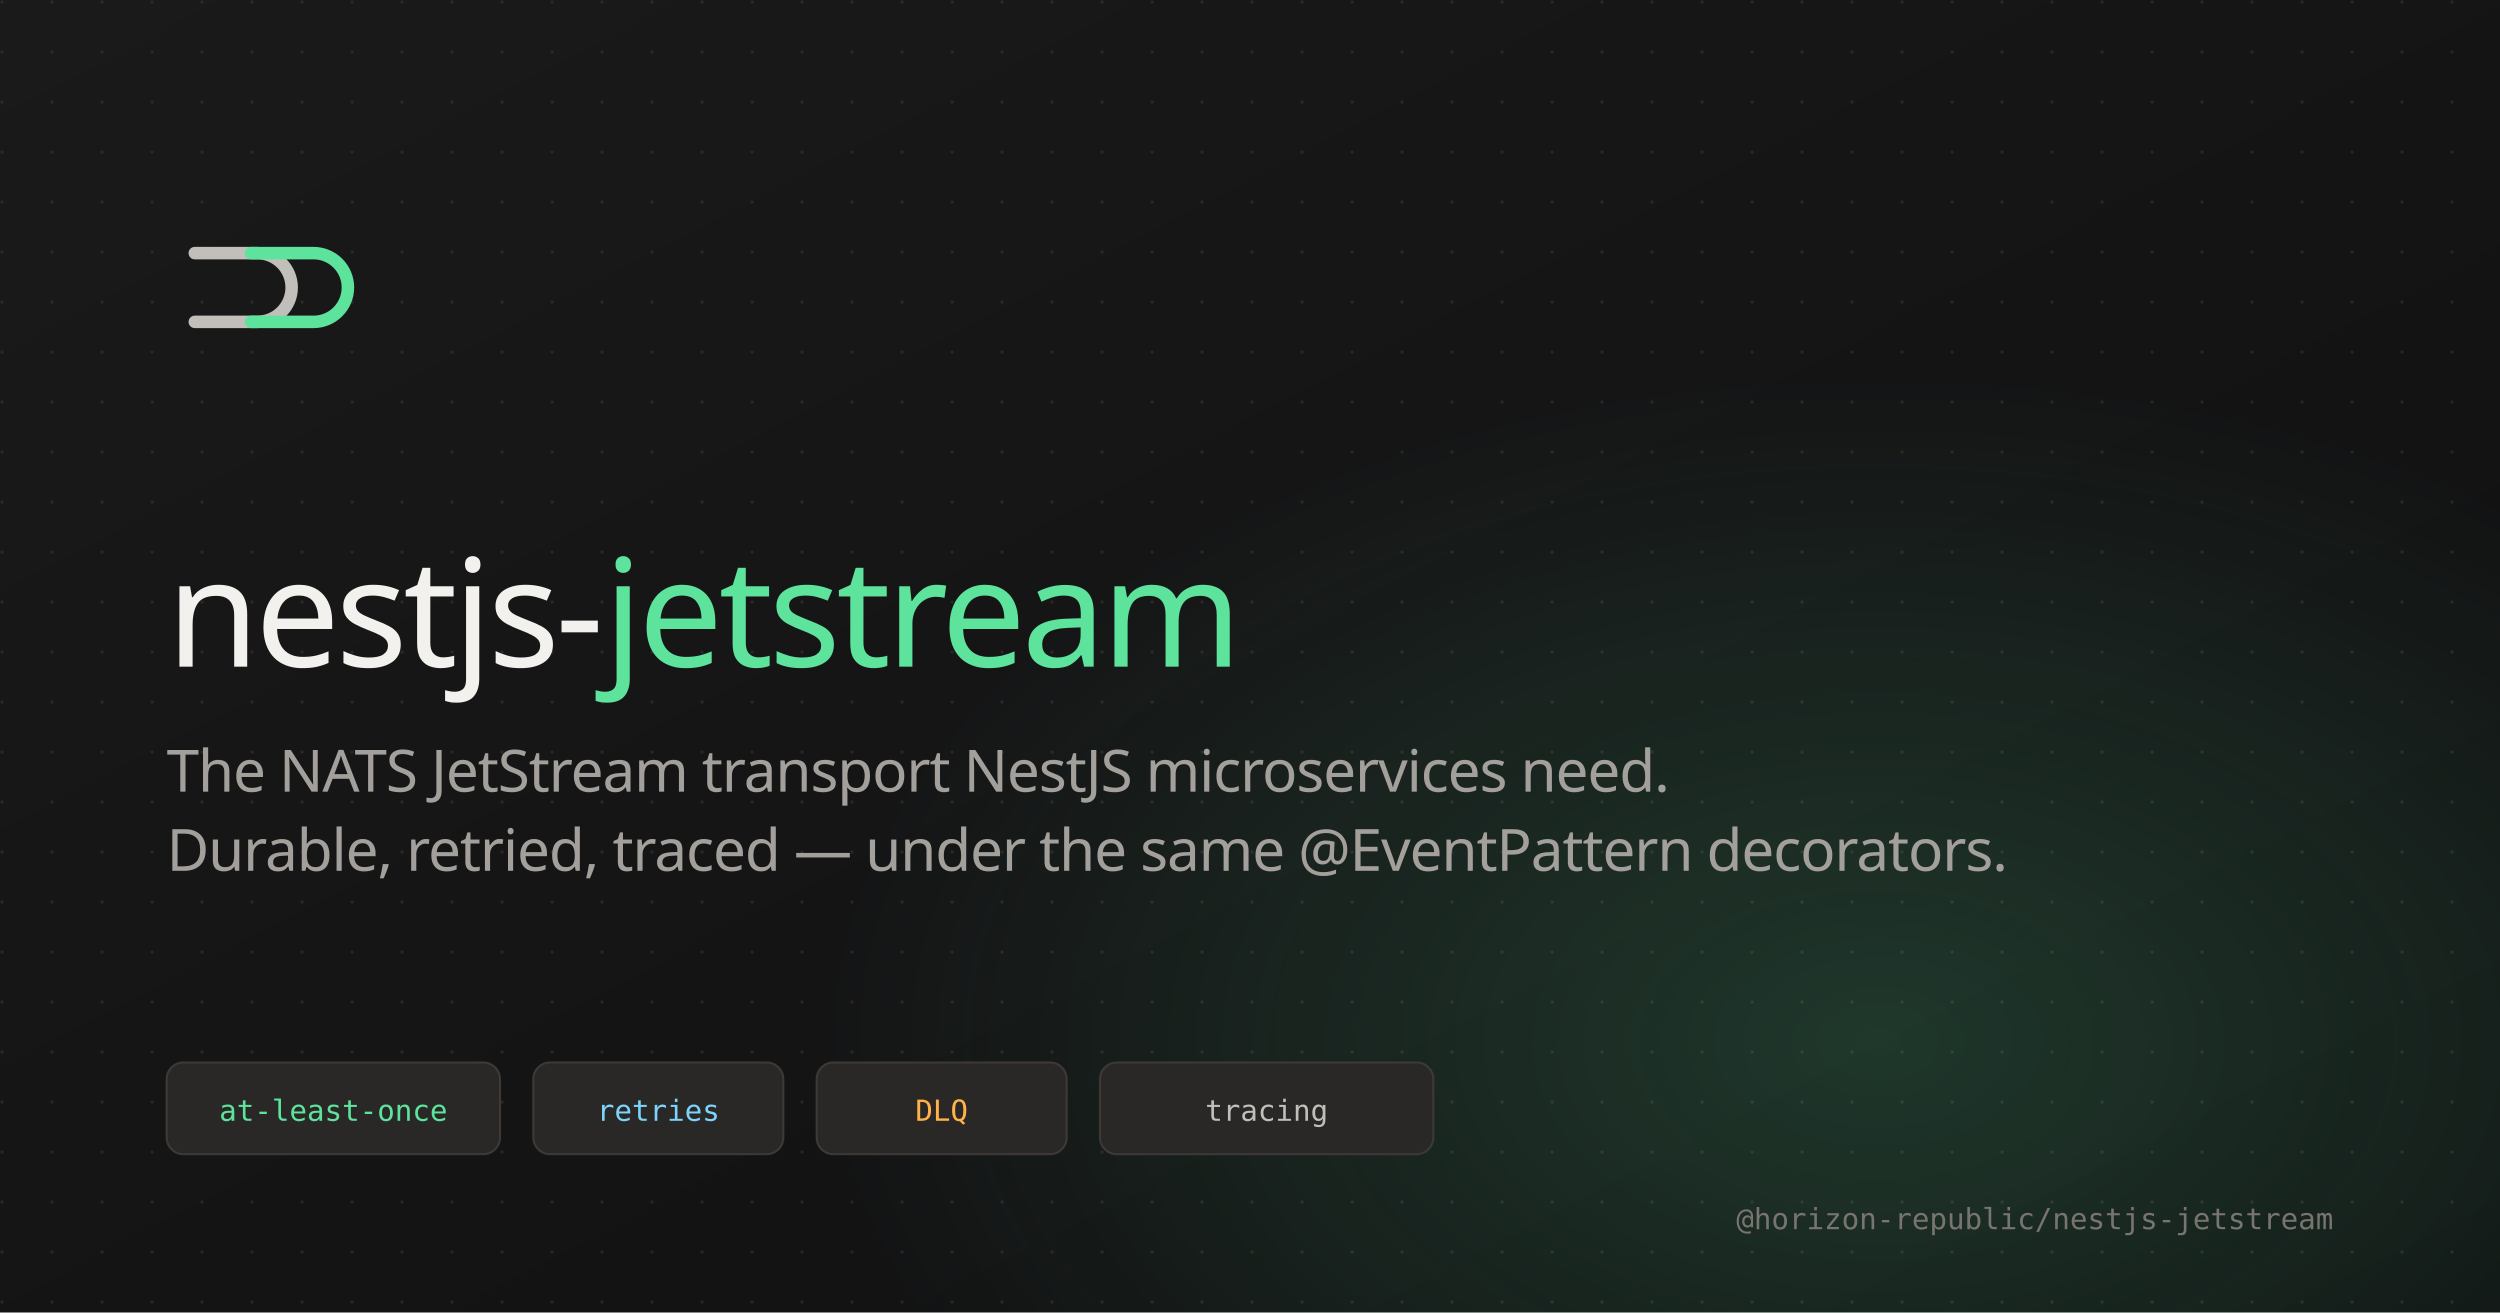
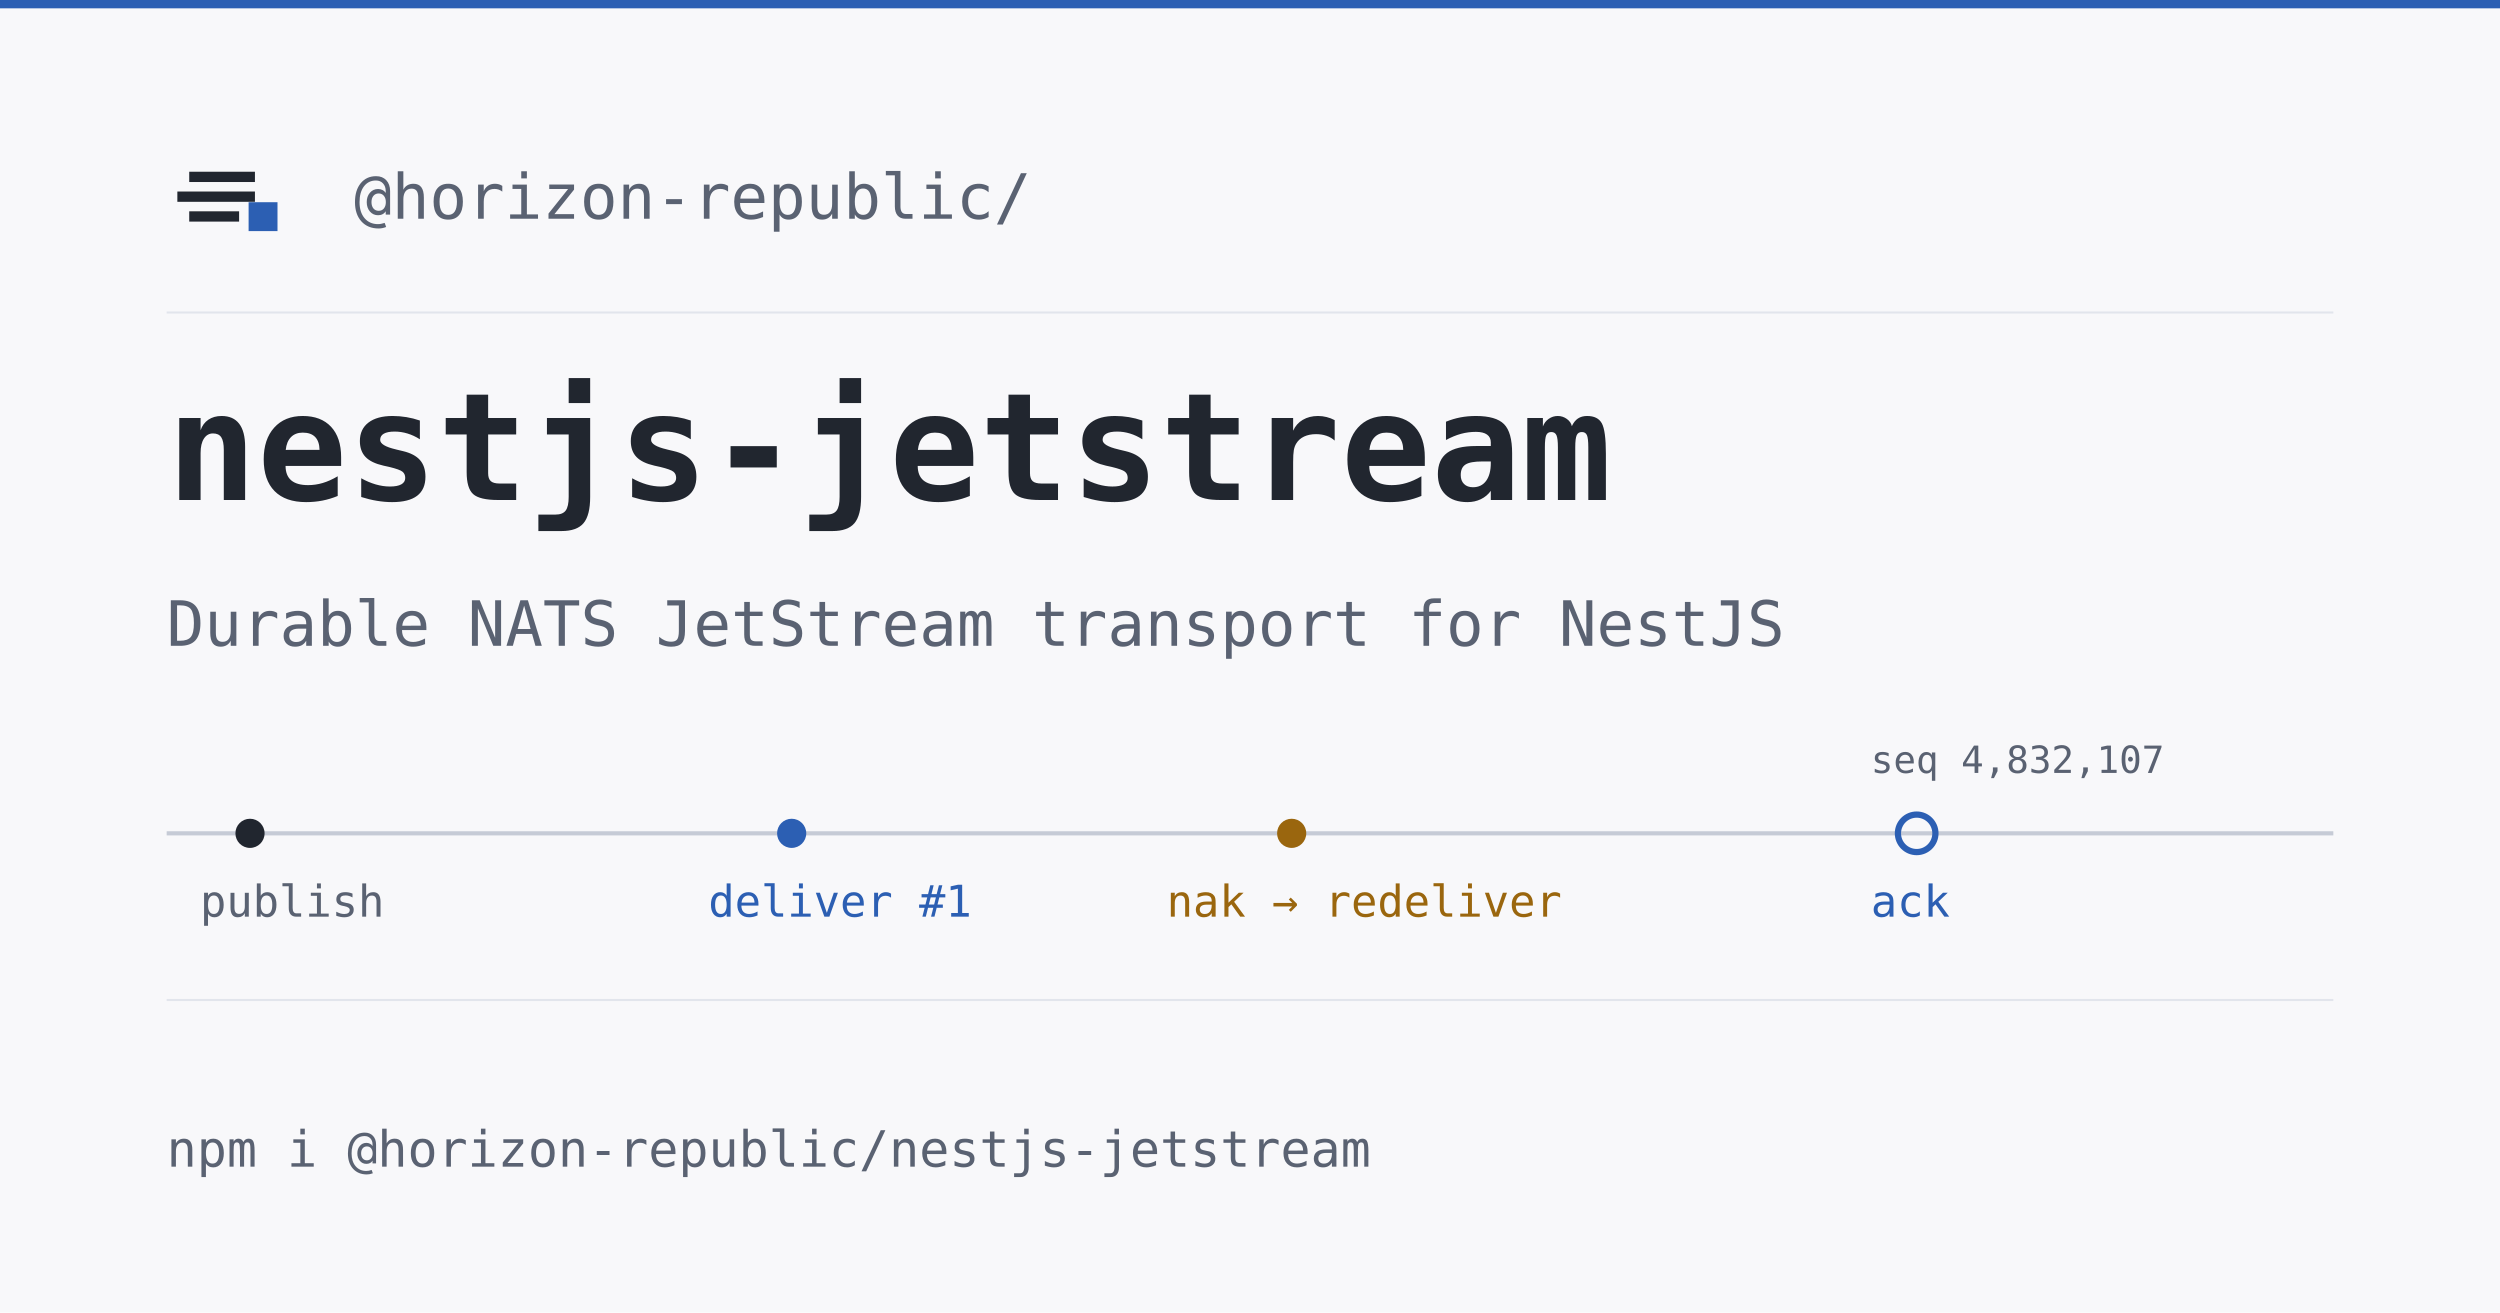
- <svg xmlns="http://www.w3.org/2000/svg" viewBox="0 0 1200 630" width="1200" height="630">
-   <defs>
-     <linearGradient id="bg" x1="0" y1="0" x2="1" y2="1">
-       <stop offset="0%" stop-color="#1a1a1b" />
-       <stop offset="100%" stop-color="#0f0f10" />
-     </linearGradient>
-     <radialGradient id="glow" cx="0.5" cy="0.5" r="0.5">
-       <stop offset="0%" stop-color="#5DE39C" stop-opacity="0.18" />
-       <stop offset="100%" stop-color="#5DE39C" stop-opacity="0" />
-     </radialGradient>
-     <pattern id="dots" x="0" y="0" width="24" height="24" patternUnits="userSpaceOnUse">
-       <circle cx="1" cy="1" r="0.8" fill="#3c3936" />
-     </pattern>
-   </defs>
-   <rect width="1200" height="630" fill="url(#bg)" />
-   <rect width="1200" height="630" fill="url(#dots)" opacity="0.5" />
-   <ellipse cx="900" cy="500" rx="500" ry="320" fill="url(#glow)" />
-   <g transform="translate(80, 90)">
-     <svg width="96" height="96" viewBox="0 0 64 64" fill="none">
-       <path d="M9 21 H29 a11 11 0 0 1 0 22 H9" stroke="#c2bfbb" stroke-width="4" stroke-linecap="round" />
-       <path d="M27 21 H47 a11 11 0 0 1 0 22 H27" stroke="#5DE39C" stroke-width="4" stroke-linecap="round" />
-     </svg>
+ <svg xmlns="http://www.w3.org/2000/svg" width="1200" height="630" viewBox="0 0 1200 630">
+   <rect width="1200" height="630" fill="#f8f8fa" />
+   <rect x="0" y="0" width="1200" height="4" fill="#2c5fb3" />
+   <g stroke="#e2e5ec" stroke-width="1">
+     <line x1="80" y1="150" x2="1120" y2="150" />
+     <line x1="80" y1="480" x2="1120" y2="480" />
  </g>
-   <text x="80" y="320" font-family="Geist, system-ui, sans-serif" font-size="72" font-weight="500" fill="#f3f1ee" letter-spacing="-2">
-     nestjs-<tspan fill="#5DE39C">jetstream</tspan>
-   </text>
-   <text x="80" y="380" font-family="Geist, system-ui, sans-serif" font-size="28" font-weight="400" fill="#a3a09c" letter-spacing="-0.5">
-     The NATS JetStream transport NestJS microservices need.
-   </text>
-   <text x="80" y="418" font-family="Geist, system-ui, sans-serif" font-size="28" font-weight="400" fill="#a3a09c" letter-spacing="-0.5">
-     Durable, retried, traced — under the same @EventPattern decorators.
-   </text>
-   <g transform="translate(80, 510)">
-     <rect x="0" y="0" width="160" height="44" rx="8" fill="#2a2826" stroke="#3c3936" stroke-width="1" />
-     <text x="80" y="28" font-family="Geist Mono, monospace" font-size="14" font-weight="500" fill="#5DE39C" text-anchor="middle">at-least-once</text>
-     <rect x="176" y="0" width="120" height="44" rx="8" fill="#2a2826" stroke="#3c3936" stroke-width="1" />
-     <text x="236" y="28" font-family="Geist Mono, monospace" font-size="14" font-weight="500" fill="#7DD3FC" text-anchor="middle">retries</text>
-     <rect x="312" y="0" width="120" height="44" rx="8" fill="#2a2826" stroke="#3c3936" stroke-width="1" />
-     <text x="372" y="28" font-family="Geist Mono, monospace" font-size="14" font-weight="500" fill="#FFB347" text-anchor="middle">DLQ</text>
-     <rect x="448" y="0" width="160" height="44" rx="8" fill="#2a2826" stroke="#3c3936" stroke-width="1" />
-     <text x="528" y="28" font-family="Geist Mono, monospace" font-size="14" font-weight="500" fill="#c2bfbb" text-anchor="middle">tracing</text>
+   <g transform="translate(80,64) scale(1.9)">
+     <g fill="none" stroke="#21262f" stroke-linecap="square" stroke-width="2.6">
+       <path d="M7 11 H21" />
+       <path d="M4 16 H21" />
+       <path d="M7 21 H17" />
+     </g>
+     <rect x="20.7" y="17.4" width="7.3" height="7.3" fill="#2c5fb3" />
  </g>
-   <text x="1120" y="590" font-family="Geist Mono, monospace" font-size="14" font-weight="500" fill="#787470" text-anchor="end">
-     @horizon-republic/nestjs-jetstream
-   </text>
+   <text x="170" y="105" font-family="ui-monospace,Menlo,monospace" font-size="30" fill="#5a6272">@horizon-republic/</text>
+   <text x="80" y="240" font-family="ui-monospace,Menlo,monospace" font-size="72" font-weight="600" fill="#21262f">nestjs-jetstream</text>
+   <text x="80" y="310" font-family="ui-monospace,Menlo,monospace" font-size="30" fill="#5a6272">Durable NATS JetStream transport for NestJS</text>
+   <g font-family="ui-monospace,Menlo,monospace" font-size="21">
+     <line x1="80" y1="400" x2="1120" y2="400" stroke="#c6cbd6" stroke-width="2" />
+     <circle cx="120" cy="400" r="7" fill="#21262f" />
+     <text x="96" y="440" fill="#5a6272">publish</text>
+     <circle cx="380" cy="400" r="7" fill="#2c5fb3" />
+     <text x="340" y="440" fill="#2c5fb3">deliver #1</text>
+     <circle cx="620" cy="400" r="7" fill="#9a660e" />
+     <text x="560" y="440" fill="#9a660e">nak → redeliver</text>
+     <circle cx="920" cy="400" r="9" fill="none" stroke="#2c5fb3" stroke-width="3" />
+     <text x="898" y="440" fill="#2c5fb3">ack</text>
+     <text x="898" y="371" fill="#5a6272" font-size="18">seq 4,832,107</text>
+   </g>
+   <text x="80" y="560" font-family="ui-monospace,Menlo,monospace" font-size="24" fill="#5a6272">npm i @horizon-republic/nestjs-jetstream</text>
</svg>
